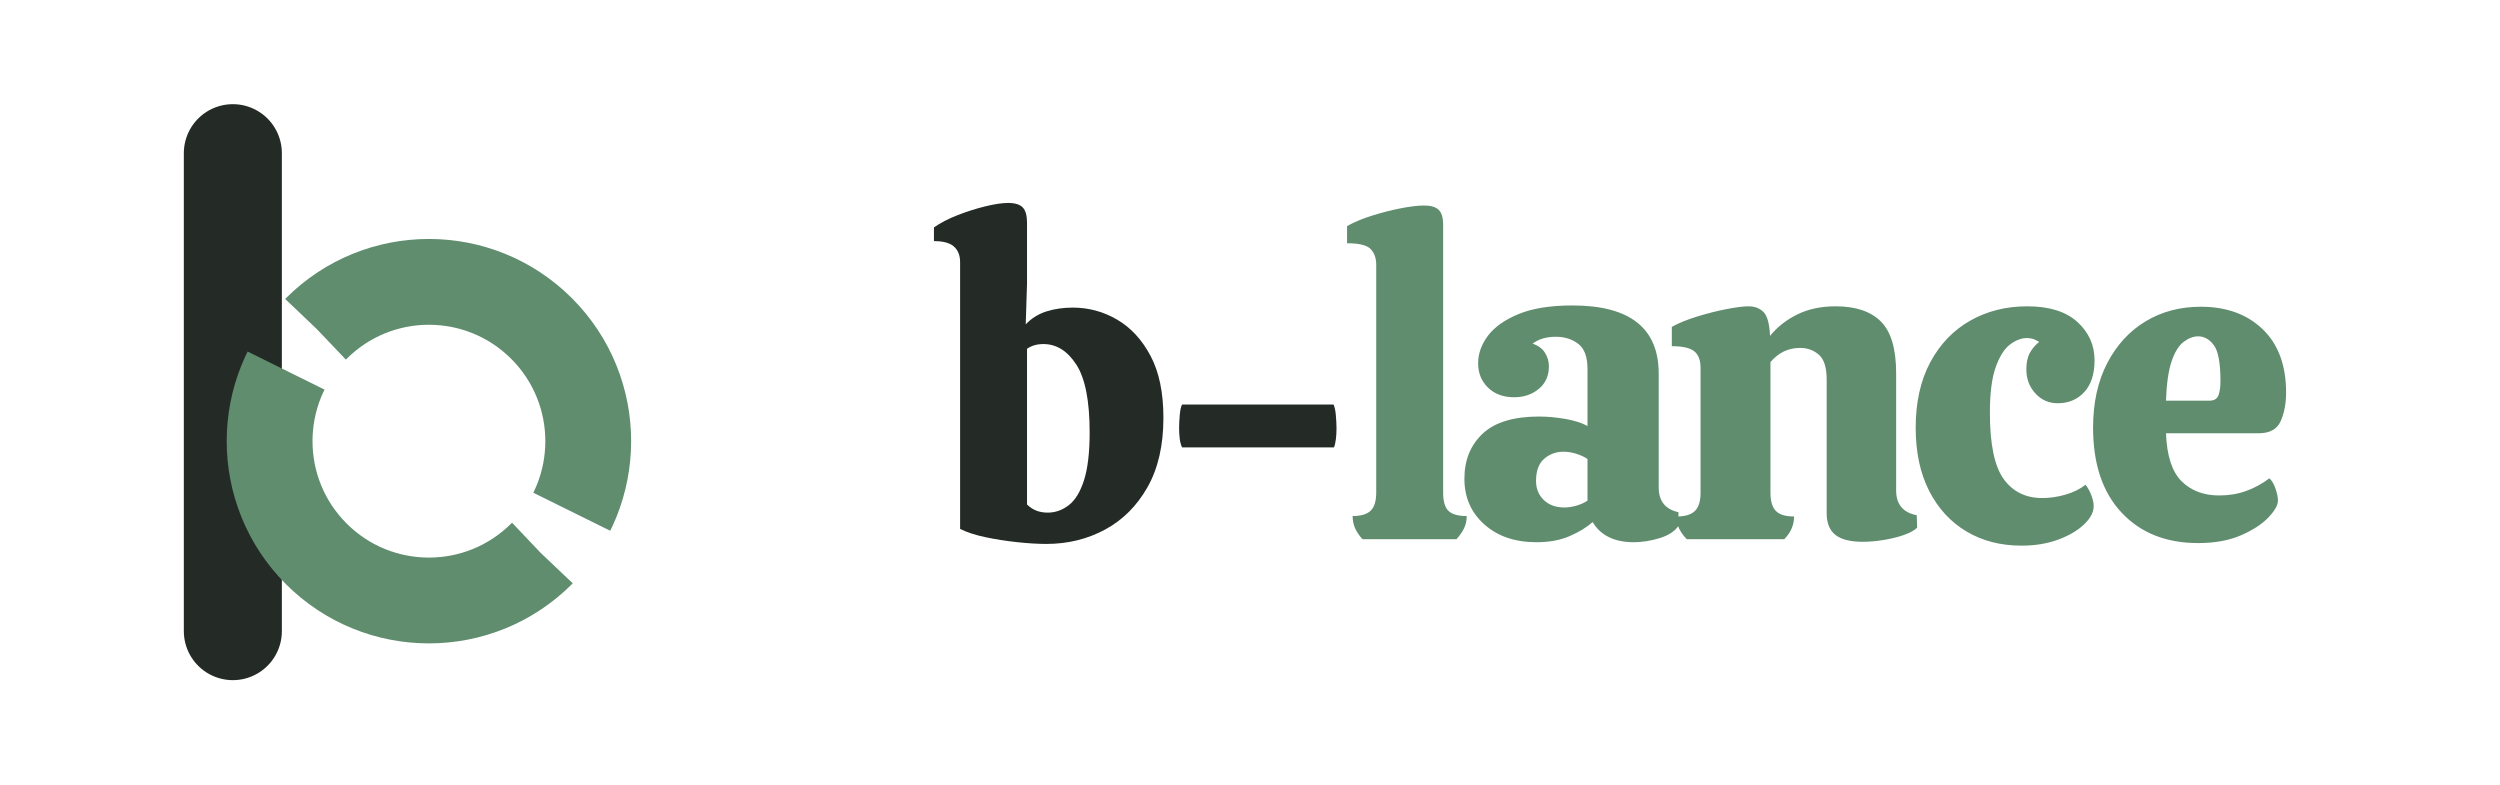
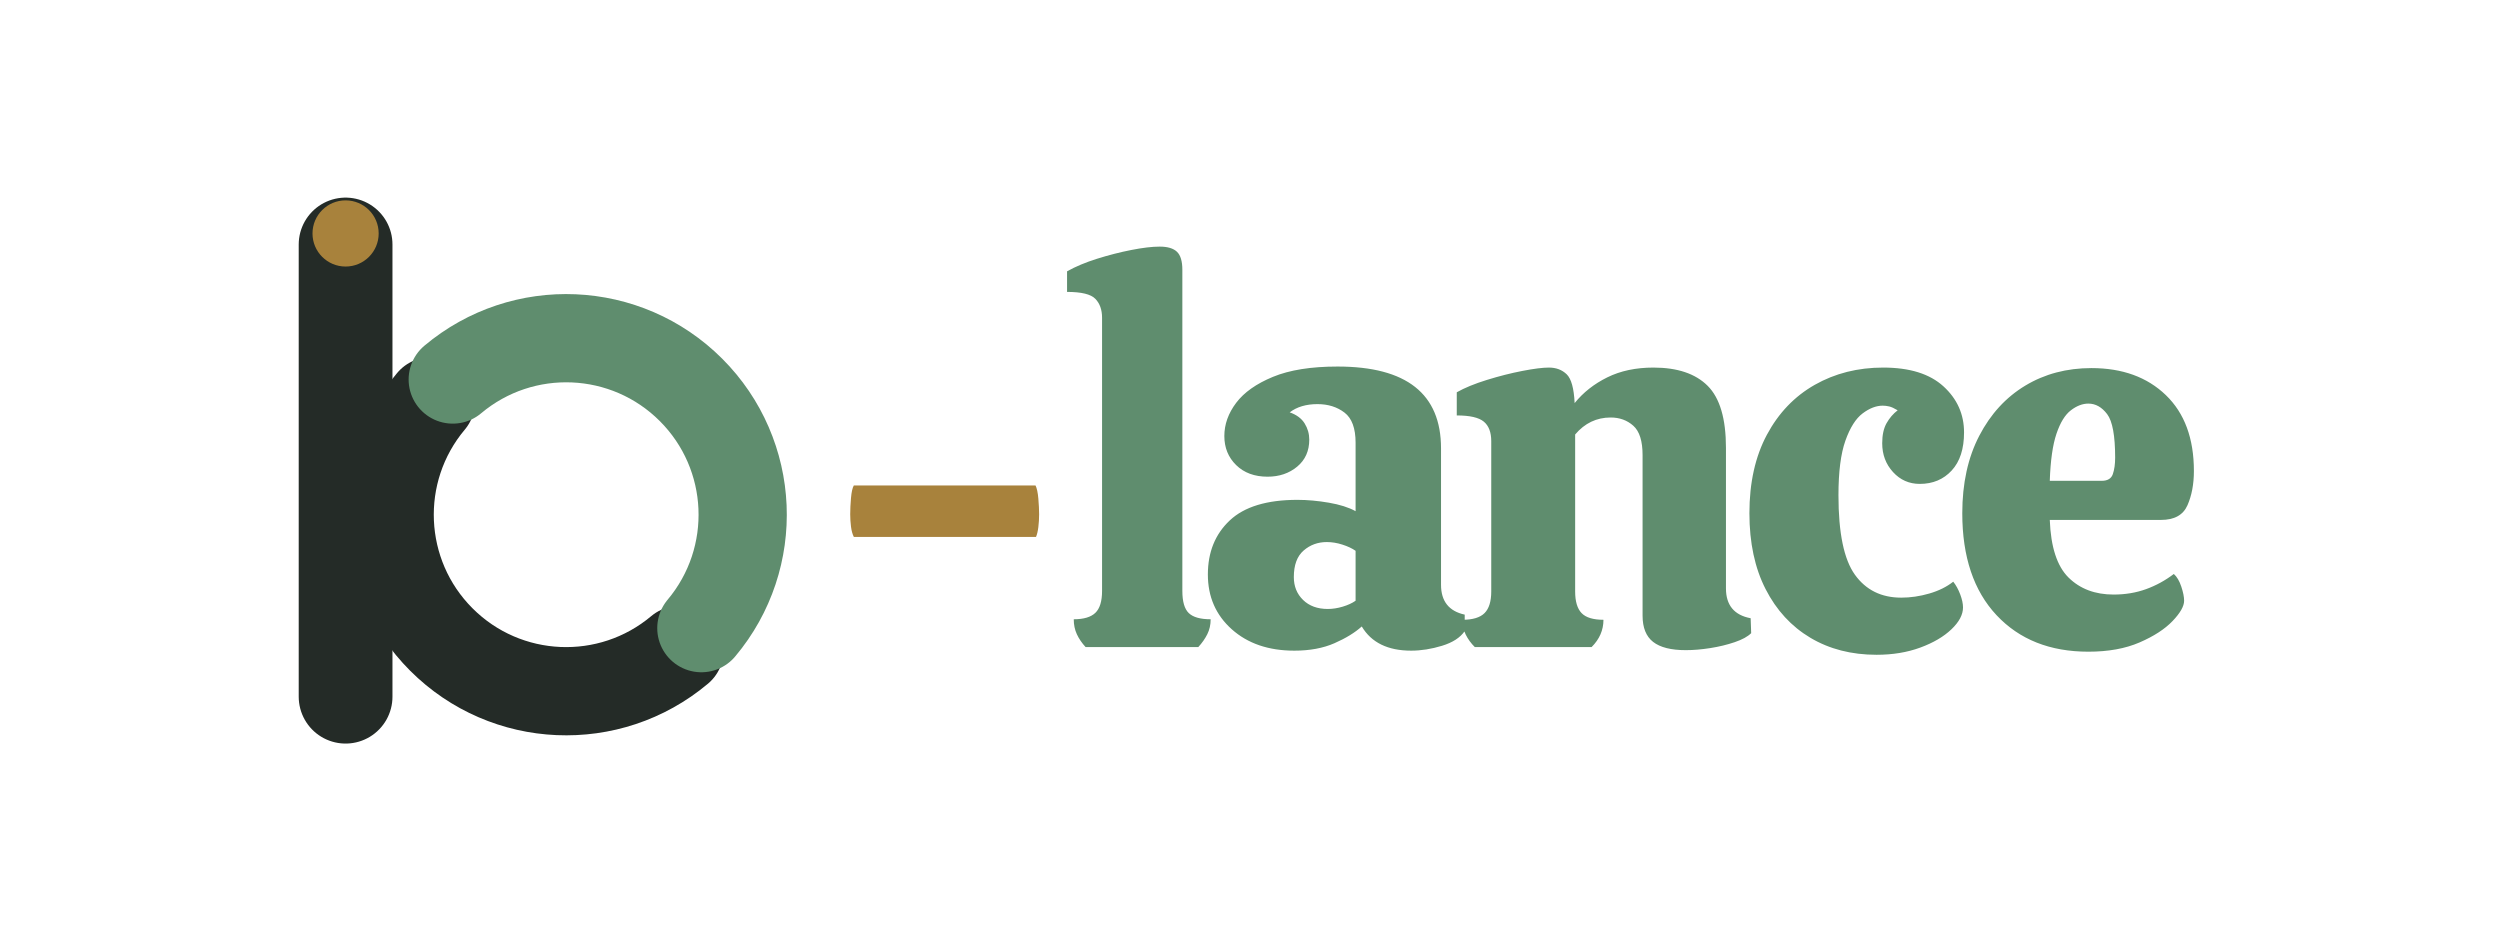
- <svg xmlns="http://www.w3.org/2000/svg" viewBox="0 0 204 64" role="img" aria-labelledby="blLockup">
-   <g fill="none" stroke-linecap="butt">
-     <path d="M19 12.5V51.5" stroke="#242B27" stroke-width="8" stroke-linecap="round" />
-     <circle cx="35" cy="36" r="13" stroke="#5F8D6E" stroke-width="7" stroke-dasharray="36.6 4.24" transform="rotate(45 35 36)" />
+ <svg xmlns="http://www.w3.org/2000/svg" viewBox="0 0 170 64" role="img" aria-labelledby="blLockup">
+   <g transform="translate(10 8) scale(0.75)">
+     <path d="M18 11.5V52.5" stroke="#242B27" stroke-width="8.5" stroke-linecap="round" />
+     <path d="M 48.285 48.257 A 16 16 0 0 1 25.743 25.715" fill="none" stroke="#242B27" stroke-width="8" stroke-linecap="round" />
+     <path d="M 27.715 23.743 A 16 16 0 0 1 50.257 46.285" fill="none" stroke="#5F8D6E" stroke-width="8" stroke-linecap="round" />
+     <circle cx="18" cy="10.5" r="3" fill="#A8823C" />
  </g>
-   <g transform="translate(76 44) scale(0.035)">
-     <path fill="#242B27" d="M268.0 11Q239.0 11 201.0 7.0Q163.0 3 127.0 -4.5Q91.0 -12 67.0 -24V-646Q67.0 -669 53.0 -682.0Q39.0 -695 6.0 -695V-727Q29.0 -743 61.0 -755.5Q93.0 -768 125.5 -776.0Q158.0 -784 179.0 -784Q203.0 -784 213.0 -773.5Q223.0 -763 223.0 -738V-596L220.0 -501Q240.0 -522 268.0 -531.0Q296.0 -540 330.0 -540Q385.0 -540 433.0 -512.0Q481.0 -484 511.0 -427.5Q541.0 -371 541.0 -283Q541.0 -187 504.0 -121.5Q467.0 -56 405.0 -22.5Q343.0 11 268.0 11ZM271.0 -62Q298.0 -62 320.5 -79.5Q343.0 -97 356.0 -138.0Q369.0 -179 369.0 -249Q369.0 -359 338.0 -407.0Q307.0 -455 261.0 -455Q239.0 -455 223.0 -444V-81Q242.0 -62 271.0 -62Z M584.571 -214Q580.571 -222 579.071 -234.0Q577.571 -246 577.571 -258Q577.571 -272 579.071 -289.5Q580.571 -307 584.571 -314H937.571Q941.571 -306 943.071 -288.5Q944.571 -271 944.571 -258Q944.571 -245 943.071 -233.0Q941.571 -221 938.571 -214Z" />
+   <g transform="translate(37.6 44) scale(0.035)">
+     <path fill="#A8823C" d="M584.571 -214Q580.571 -222 579.071 -234.0Q577.571 -246 577.571 -258Q577.571 -272 579.071 -289.5Q580.571 -307 584.571 -314H937.571Q941.571 -306 943.071 -288.5Q944.571 -271 944.571 -258Q944.571 -245 943.071 -233.0Q941.571 -221 938.571 -214Z" />
  </g>
-   <g transform="translate(109.36 44) scale(0.035)">
+   <g transform="translate(72 44) scale(0.035)">
    <path fill="#5F8D6E" d="M52.0 0Q41.0 -12 35.0 -25.0Q29.0 -38 29.0 -54Q58.0 -54 71.0 -66.5Q84.0 -79 84.0 -109V-640Q84.0 -663 71.0 -676.5Q58.0 -690 16.0 -690V-730Q41.0 -744 74.5 -754.5Q108.0 -765 141.0 -771.5Q174.0 -778 196.0 -778Q219.0 -778 229.5 -768.0Q240.0 -758 240.0 -733V-109Q240.0 -78 252.5 -66.0Q265.0 -54 295.0 -54Q295.0 -38 288.5 -25.0Q282.0 -12 271.0 0Z M457.571 7Q382.571 7 336.071 -34.5Q289.571 -76 289.571 -141Q289.571 -206 332.071 -246.0Q374.571 -286 463.571 -286Q492.571 -286 524.571 -280.5Q556.571 -275 576.571 -264V-397Q576.571 -439 555.071 -455.5Q533.571 -472 502.571 -472Q469.571 -472 448.571 -456Q468.571 -449 477.571 -434.5Q486.571 -420 486.571 -403Q486.571 -370 463.071 -350.5Q439.571 -331 405.571 -331Q367.571 -331 344.571 -353.5Q321.571 -376 321.571 -410Q321.571 -444 344.571 -474.5Q367.571 -505 416.071 -525.0Q464.571 -545 541.571 -545Q742.571 -545 742.571 -386V-121Q742.571 -73 788.571 -63V-31Q775.571 -12 744.571 -2.5Q713.571 7 684.571 7Q616.571 7 588.571 -40Q568.571 -22 535.571 -7.5Q502.571 7 457.571 7ZM522.571 -74Q536.571 -74 551.571 -78.5Q566.571 -83 576.571 -90V-187Q566.571 -194 551.071 -199.0Q535.571 -204 520.571 -204Q494.571 -204 475.571 -187.5Q456.571 -171 456.571 -136Q456.571 -109 474.571 -91.5Q492.571 -74 522.571 -74Z M808.143 0Q797.143 -11 790.643 -24.0Q784.143 -37 784.143 -53Q814.143 -53 827.143 -66.0Q840.143 -79 840.143 -108V-400Q840.143 -426 825.643 -438.0Q811.143 -450 773.143 -450V-495Q796.143 -508 831.643 -519.0Q867.143 -530 900.643 -536.5Q934.143 -543 952.143 -543Q973.143 -543 986.643 -530.0Q1000.143 -517 1002.143 -474Q1027.143 -505 1065.643 -524.0Q1104.143 -543 1155.143 -543Q1225.143 -543 1260.643 -507.5Q1296.143 -472 1296.143 -387V-114Q1296.143 -65 1344.143 -56L1345.143 -27Q1335.143 -17 1313.143 -9.5Q1291.143 -2 1265.643 2.0Q1240.143 6 1218.143 6Q1175.143 6 1154.643 -10.0Q1134.143 -26 1134.143 -61V-373Q1134.143 -414 1116.143 -430.0Q1098.143 -446 1072.143 -446Q1031.143 -446 1003.143 -413V-108Q1003.143 -79 1015.643 -66.0Q1028.143 -53 1058.143 -53Q1058.143 -23 1035.143 0Z M1588.714 15Q1515.714 15 1460.214 -18.0Q1404.714 -51 1373.214 -112.5Q1341.714 -174 1341.714 -260Q1341.714 -349 1375.714 -412.5Q1409.714 -476 1468.714 -509.5Q1527.714 -543 1601.714 -543Q1678.714 -543 1718.714 -506.5Q1758.714 -470 1758.714 -417Q1758.714 -369 1734.714 -343.0Q1710.714 -317 1672.714 -317Q1641.714 -317 1620.714 -340.0Q1599.714 -363 1599.714 -396Q1599.714 -420 1608.214 -435.0Q1616.714 -450 1629.714 -460Q1619.714 -466 1613.214 -467.5Q1606.714 -469 1600.714 -469Q1581.714 -469 1561.714 -454.0Q1541.714 -439 1528.214 -401.0Q1514.714 -363 1514.714 -295Q1514.714 -185 1546.714 -140.5Q1578.714 -96 1636.714 -96Q1663.714 -96 1691.214 -104.0Q1718.714 -112 1737.714 -127Q1745.714 -117 1751.214 -102.5Q1756.714 -88 1756.714 -77Q1756.714 -56 1734.214 -34.5Q1711.714 -13 1673.714 1.0Q1635.714 15 1588.714 15Z M2000.286 9Q1888.286 9 1821.786 -62.0Q1755.286 -133 1755.286 -260Q1755.286 -347 1788.286 -410.5Q1821.286 -474 1877.786 -508.0Q1934.286 -542 2006.286 -542Q2096.286 -542 2150.786 -489.5Q2205.286 -437 2205.286 -342Q2205.286 -304 2192.786 -275.5Q2180.286 -247 2141.286 -247H1925.286Q1928.286 -168 1961.786 -135.0Q1995.286 -102 2049.286 -102Q2083.286 -102 2112.286 -112.5Q2141.286 -123 2166.286 -142Q2175.286 -134 2180.786 -117.5Q2186.286 -101 2186.286 -90Q2186.286 -74 2163.786 -50.5Q2141.286 -27 2099.786 -9.0Q2058.286 9 2000.286 9ZM1925.286 -323H2026.286Q2043.286 -323 2047.786 -336.0Q2052.286 -349 2052.286 -368Q2052.286 -432 2036.786 -452.5Q2021.286 -473 2000.286 -473Q1983.286 -473 1966.286 -460.0Q1949.286 -447 1938.286 -414.5Q1927.286 -382 1925.286 -323Z" />
  </g>
</svg>
